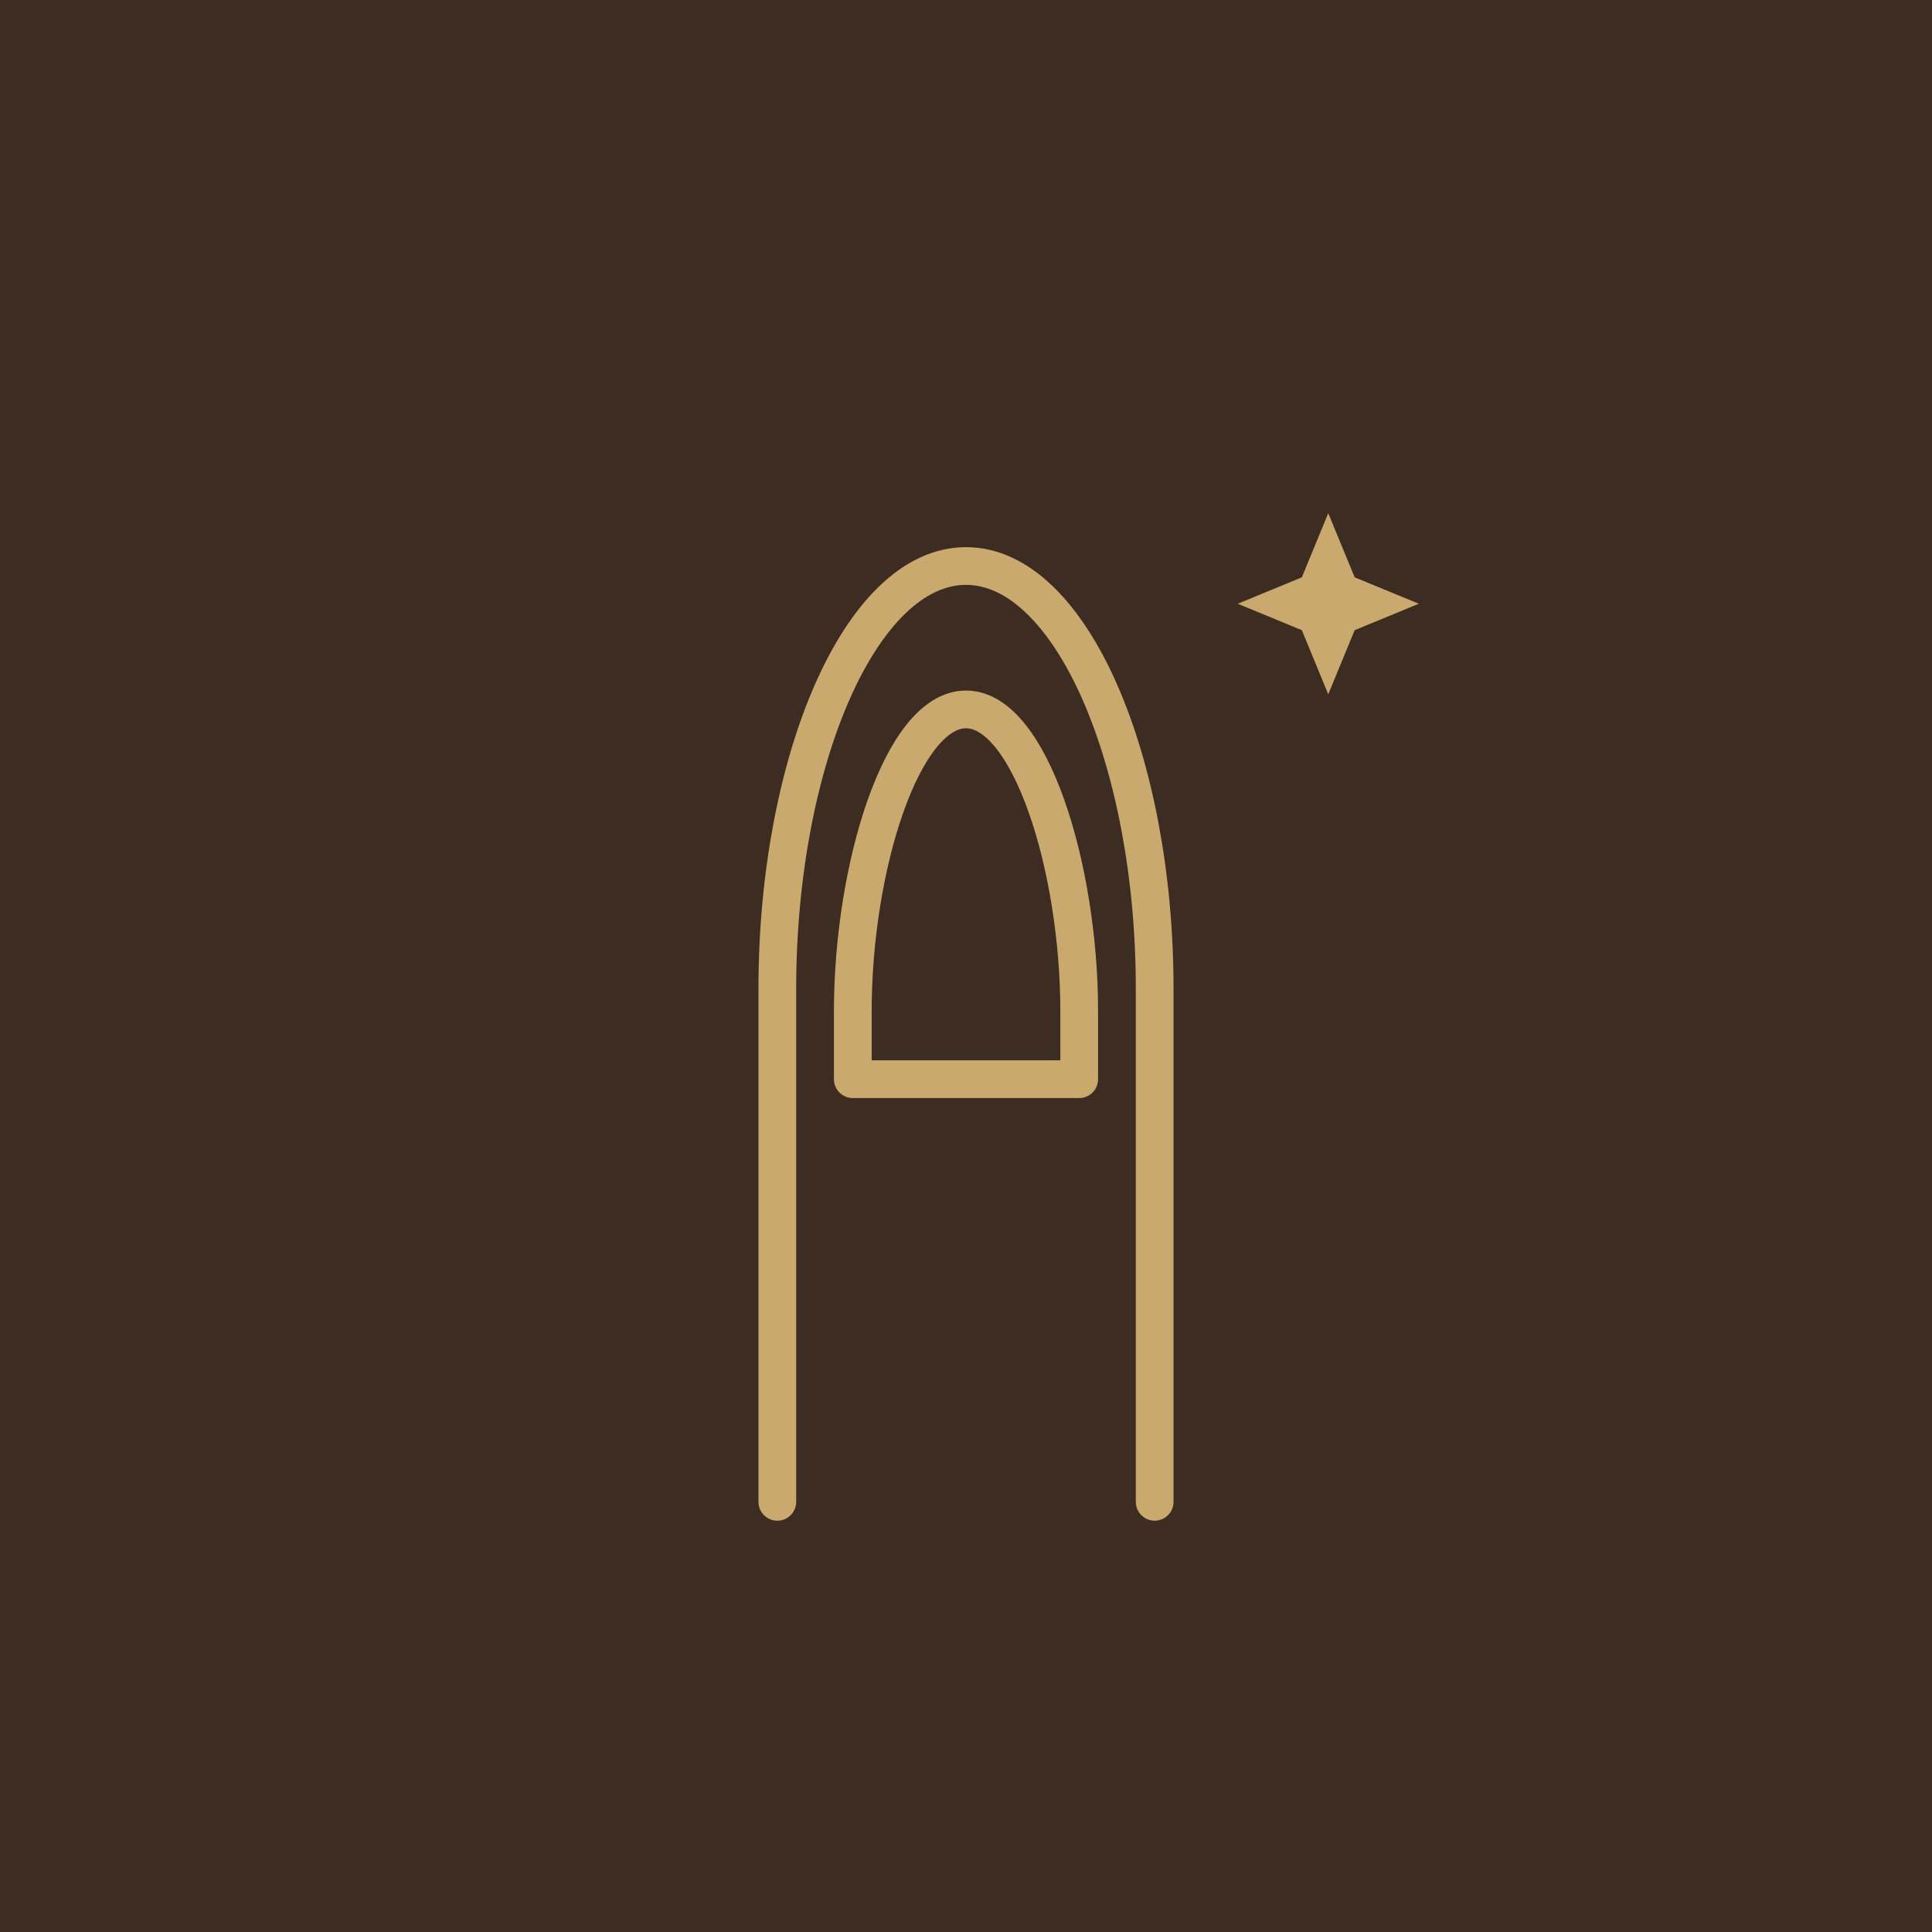
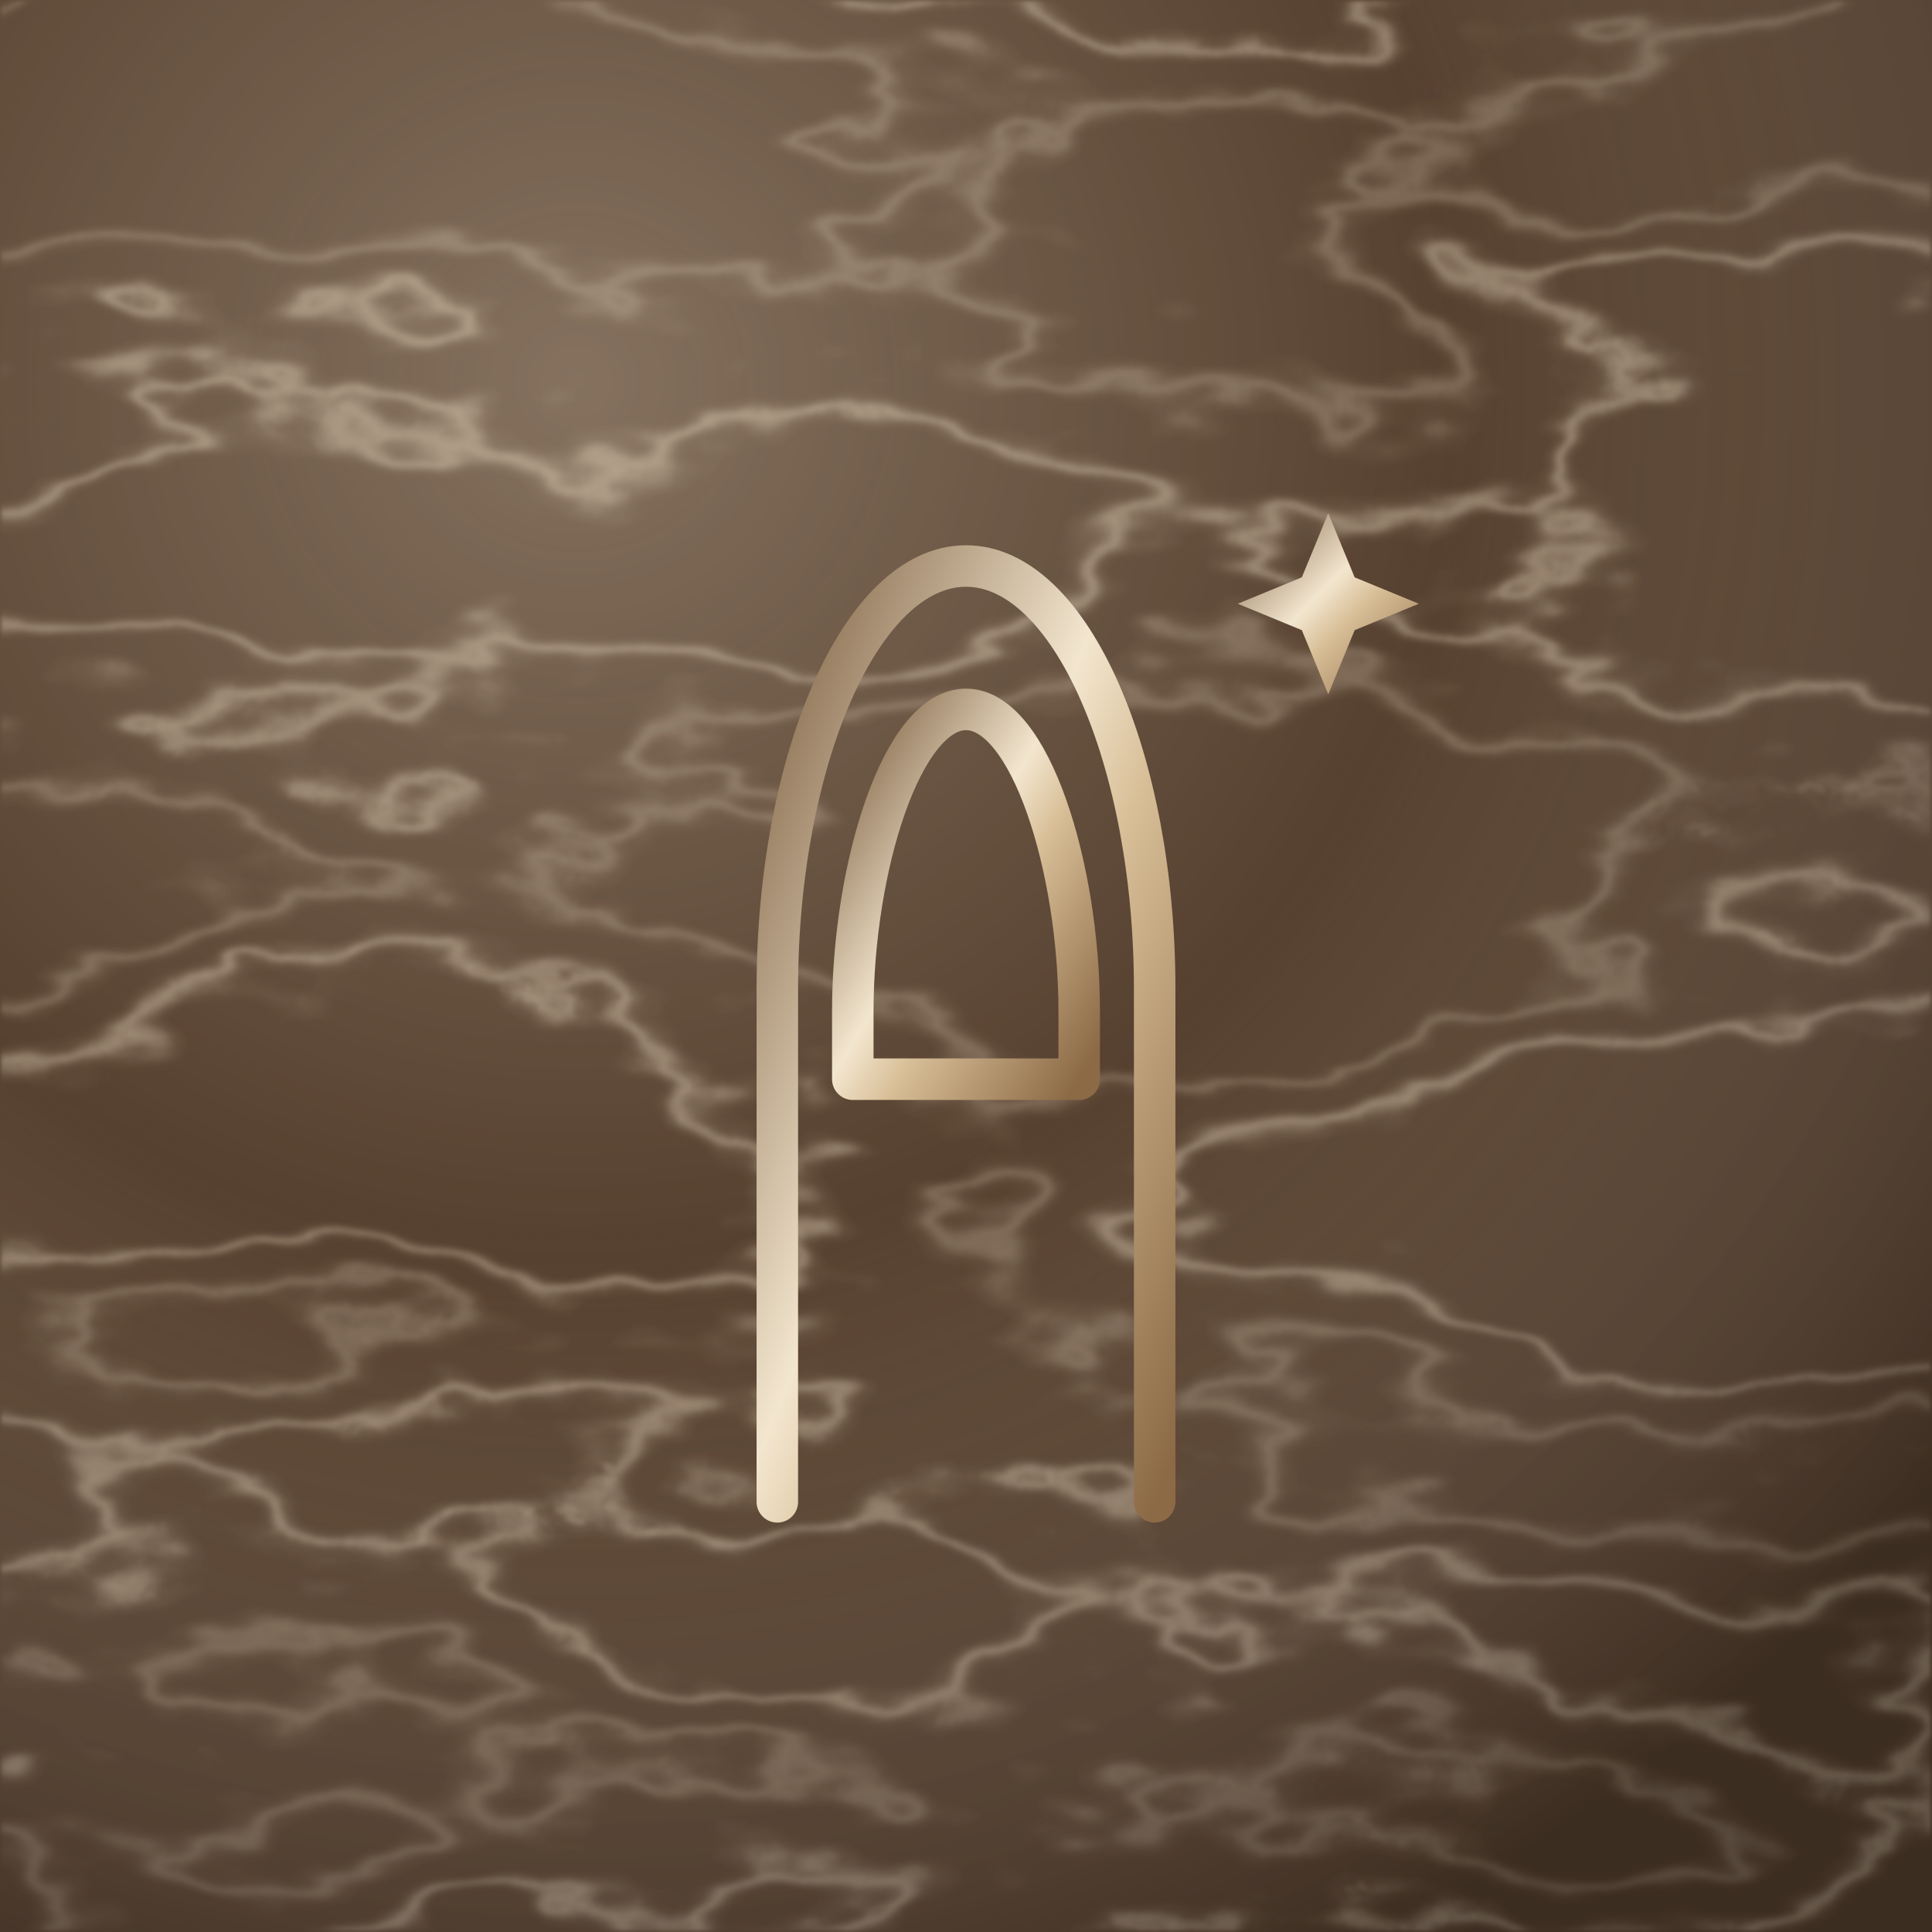
<svg xmlns="http://www.w3.org/2000/svg" viewBox="0 0 512 512">
-   <rect width="512" height="512" fill="#3d2c21" />
-   <g fill="none" stroke="#c9a96e" stroke-width="10" stroke-linecap="round" stroke-linejoin="round">
+   <defs>
+     <filter id="v" x="0" y="0" width="100%" height="100%">
+       <feTurbulence type="fractalNoise" baseFrequency="0.005 0.011" numOctaves="5" seed="5" />
+       <feColorMatrix type="matrix" values="0 0 0 0 0.86  0 0 0 0 0.73  0 0 0 0 0.55  2.4 -2.4 0 0 0.5" />
+       <feComponentTransfer>
+         <feFuncA type="table" tableValues="0 0 0 .08 .45 .08 0 0 0 0 .06 .28 .06 0 0 0" />
+       </feComponentTransfer>
+       <feGaussianBlur stdDeviation=".8" />
+     </filter>
+     <radialGradient id="s" cx=".3" cy=".2" r=".9">
+       <stop offset="0" stop-color="#fff0d8" stop-opacity=".28" />
+       <stop offset=".5" stop-color="#fff0d8" stop-opacity="0" />
+       <stop offset="1" stop-color="#000" stop-opacity=".3" />
+     </radialGradient>
+     <linearGradient id="g" x1="0" y1="0" x2="1" y2="1">
+       <stop offset="0" stop-color="#7d5f40" />
+       <stop offset=".45" stop-color="#f3e6cf" />
+       <stop offset=".6" stop-color="#d8bf98" />
+       <stop offset="1" stop-color="#8c6a46" />
+     </linearGradient>
+   </defs>
+   <rect width="512" height="512" fill="#56402f" />
+   <rect width="512" height="512" filter="url(#v)" />
+   <rect width="512" height="512" fill="url(#s)" />
+   <g fill="none" stroke="url(#g)" stroke-width="11" stroke-linecap="round" stroke-linejoin="round">
    <path d="M206 398V262c0-60 22-112 50-112s50 52 50 112v136" />
    <path d="M226 268c0-38 13-80 30-80s30 42 30 80v18h-60z" />
  </g>
-   <path d="M352 136l7 17 17 7-17 7-7 17-7-17-17-7 17-7z" fill="#c9a96e" />
+   <path d="M352 136l7 17 17 7-17 7-7 17-7-17-17-7 17-7z" fill="url(#g)" />
</svg>
